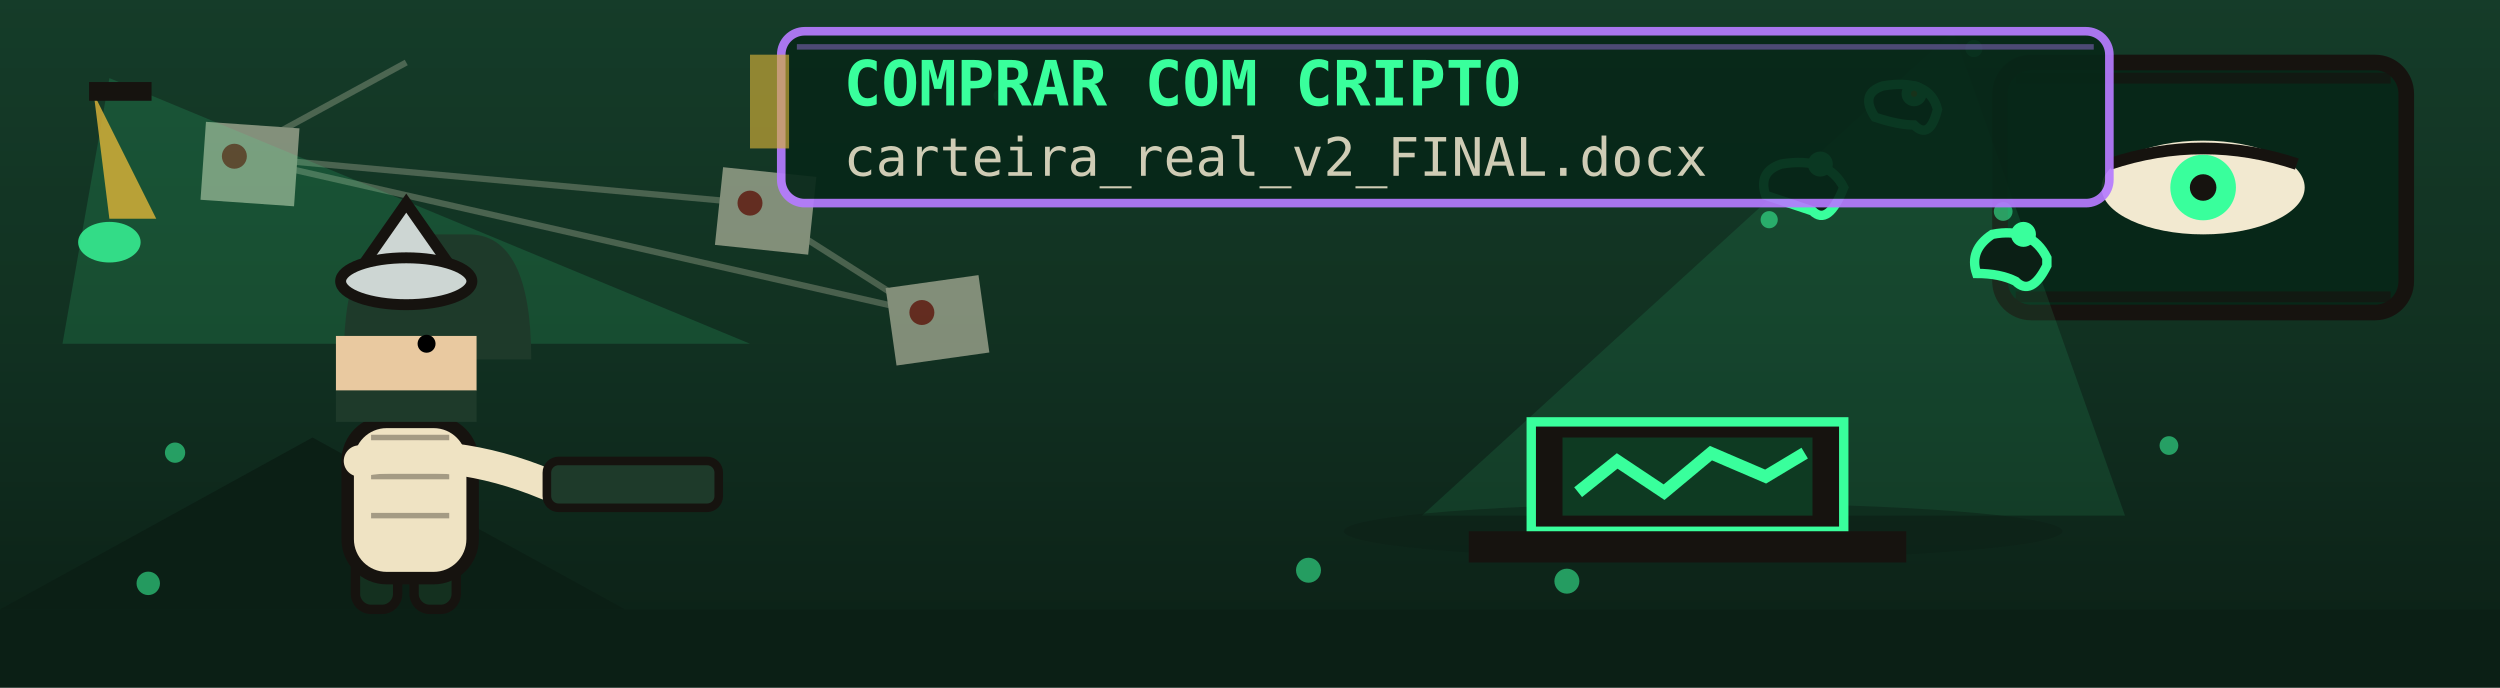
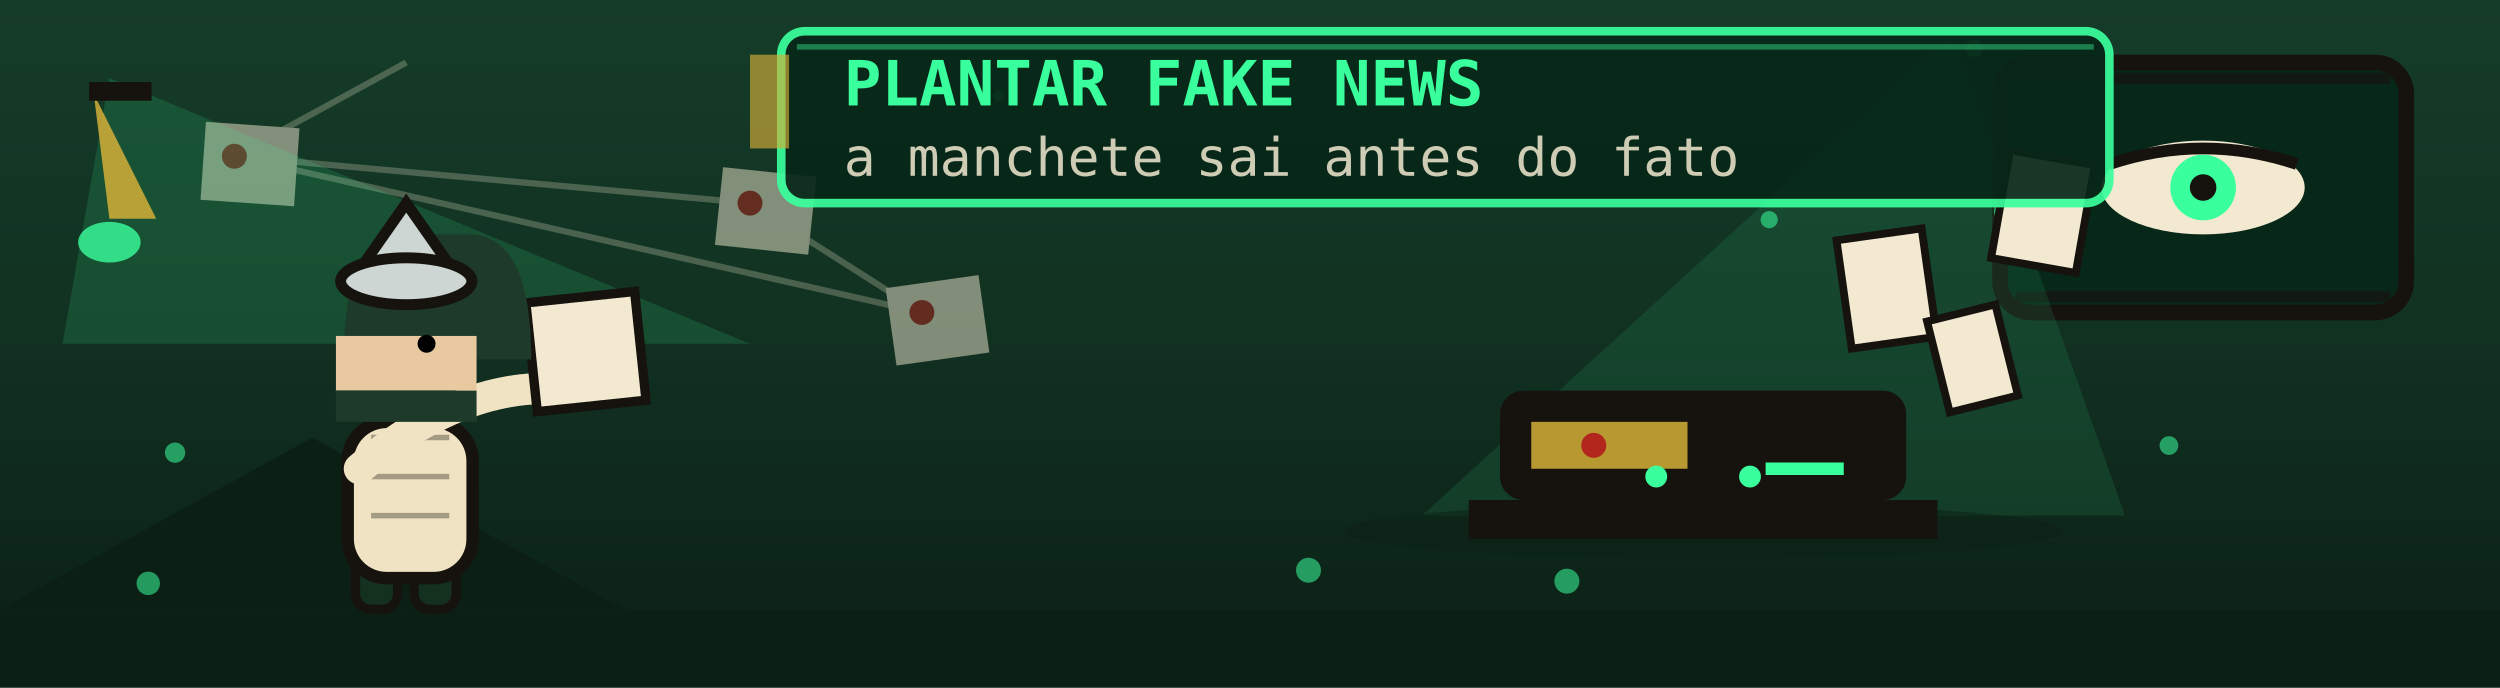
- <svg xmlns="http://www.w3.org/2000/svg" viewBox="0 0 320 88" preserveAspectRatio="xMidYMid slice" role="img" aria-label="COMPRAR COM CRIPTO">
+ <svg xmlns="http://www.w3.org/2000/svg" viewBox="0 0 320 88" preserveAspectRatio="xMidYMid slice" role="img" aria-label="PLANTAR FAKE NEWS">
  <defs>
    <linearGradient id="wall" x1="0" y1="0" x2="0" y2="1">
      <stop offset="0" stop-color="#17422E" />
      <stop offset="1" stop-color="#0B1F15" />
    </linearGradient>
  </defs>
  <rect width="320" height="88" fill="url(#wall)" />
  <rect y="0" width="320" height="44" fill="#12301F" opacity=".35" />
  <path d="M0 78 L40 56 L80 78 Z" fill="#0B1F15" />
  <rect y="78" width="320" height="10" fill="#0B1F15" />
  <g class="board" opacity=".5">
    <path d="M30 20 L96 26 M30 20 L118 40 M96 26 L118 40 M52 8 L30 20" stroke="#F2E9D0" stroke-width=".8" opacity=".5" />
    <rect x="92" y="22" width="12" height="10" fill="#F2E9D0" transform="rotate(6 98 27)" />
    <rect x="114" y="36" width="12" height="10" fill="#F2E9D0" transform="rotate(-8 120 41)" />
    <rect x="26" y="16" width="12" height="10" fill="#F2E9D0" transform="rotate(4 32 21)" />
    <circle cx="30" cy="20" r="1.6" fill="#B3261E" />
    <circle cx="96" cy="26" r="1.6" fill="#B3261E" />
    <circle cx="118" cy="40" r="1.6" fill="#B3261E" />
  </g>
  <g class="eye">
    <rect x="256" y="8" width="52" height="32" rx="4" fill="#072718" stroke="#16130F" stroke-width="2" />
    <path d="M258 10 h48 M258 38 h48" stroke="#16130F" stroke-width="1.4" opacity=".7" />
    <ellipse cx="282" cy="24" rx="13" ry="6" fill="#F2E9D0" />
    <circle cx="282" cy="24" r="4.2" fill="#39FF9C" />
    <circle cx="282" cy="24" r="1.7" fill="#16130F" />
    <path d="M270 21 q12 -4 24 0" fill="none" stroke="#16130F" stroke-width="1.5" />
  </g>
  <g class="beam" opacity=".14">
    <polygon points="14,10 8,44 96,44" fill="#39FF9C" />
  </g>
  <g class="spotlight" opacity=".10">
    <polygon points="250,4 182,66 272,66" fill="#39FF9C" />
  </g>
  <g class="lamp">
    <path d="M12 12 l8 16 h-6 z" fill="#D4AF37" opacity=".85" />
    <rect x="11.4" y="10.5" width="8" height="2.4" fill="#16130F" />
    <ellipse cx="14" cy="31" rx="4" ry="2.6" fill="#39FF9C" opacity=".8" />
  </g>
  <g class="dust" fill="#39FF9C">
    <circle cx="22.408" cy="57.94" r="1.3" opacity=".55" />
    <circle cx="226.456" cy="28.12" r="1.1" opacity=".55" />
    <circle cx="256.408" cy="27.07" r="1.2" opacity=".55" />
    <circle cx="200.56" cy="74.39" r="1.6" opacity=".55" />
    <circle cx="18.976" cy="74.67" r="1.5" opacity=".55" />
    <circle cx="167.488" cy="72.99" r="1.6" opacity=".55" />
    <circle cx="252.664" cy="6.21" r="1.1" opacity=".55" />
    <circle cx="277.624" cy="57.03" r="1.2" opacity=".55" />
    <circle cx="45.184" cy="67.6" r="0.7" opacity=".55" />
    <circle cx="127.864" cy="12.23" r="0.7" opacity=".55" />
  </g>
  <g class="char">
    <rect x="45.5" y="65" width="5.4" height="13" rx="2" fill="#14301F" stroke="#16130F" stroke-width="1.2" />
    <rect x="53" y="65" width="5.4" height="13" rx="2" fill="#14301F" stroke="#16130F" stroke-width="1.2" />
    <rect x="44.5" y="54" width="16" height="20" rx="5" fill="#EFE3C3" stroke="#16130F" stroke-width="1.6" />
    <path d="M47.5 56 l10 0 M47.5 61 l10 0 M47.5 66 l10 0" stroke="#16130F" stroke-width=".7" opacity=".35" />
-     <path d="M46 59 Q58 57 70 62" fill="none" stroke="#EFE3C3" stroke-width="4" stroke-linecap="round" />
-     <rect x="70" y="59" width="22" height="6" rx="1.5" fill="#1E3A2A" stroke="#16130F" stroke-width="1.1" />
+     <path d="M46 60 Q60 48 74 50" fill="none" stroke="#EFE3C3" stroke-width="4" stroke-linecap="round" />
+     <rect x="68" y="38" width="14" height="14" fill="#F2E9D0" stroke="#16130F" stroke-width="1.2" transform="rotate(-6 75 45)" />
    <path d="M44 46 q0 -16 8 -16 l8 0 q8 0 8 16 z" fill="#1E3A2A" />
    <rect x="43" y="43" width="18" height="7" fill="#E9C9A0" />
    <circle cx="54.6" cy="44" r="1.15" fill="{ink}" />
    <circle cx="54.6" cy="44" r=".4" fill="{paper}" />
    <rect x="43" y="50" width="18" height="4" fill="#1E3A2A" />
    <polygon points="45,36 52,26 59,36" fill="#CDD6D3" stroke="#16130F" stroke-width="1.4" />
    <ellipse cx="52" cy="36" rx="8.4" ry="3" fill="#CDD6D3" stroke="#16130F" stroke-width="1.4" />
  </g>
  <g class="spot spot-throb" transform="translate(20 16)">
    <ellipse cx="198" cy="52" rx="46" ry="3.6" fill="#0B1F15" opacity=".5" />
-     <rect x="176" y="38" width="40" height="14" fill="#16130F" stroke="#39FF9C" stroke-width="1.2" />
-     <rect x="180" y="40" width="32" height="10" fill="#0E3A22" />
-     <path d="M182 47 l5 -4 6 4 6 -5 7 3 5 -3" fill="none" stroke="#39FF9C" stroke-width="1.6" />
-     <rect x="168" y="52" width="56" height="4" fill="#16130F" />
+     <rect x="172" y="34" width="52" height="14" rx="3" fill="#16130F" />
+     <rect x="176" y="38" width="20" height="6" fill="#D4AF37" opacity=".85" />
+     <circle cx="184" cy="41" r="1.6" fill="#B3261E" />
+     <circle cx="204" cy="45" r="1.4" fill="#39FF9C" />
+     <circle cx="192" cy="45" r="1.4" fill="#39FF9C" />
+     <path d="M206 44 l10 0" stroke="#39FF9C" stroke-width="1.6" />
+     <rect x="168" y="48" width="60" height="5" fill="#16130F" />
  </g>
  <g class="prop prop-rise">
-     <g fill="#0B1F15" stroke="#39FF9C" stroke-width="1.2">
-       <path d="M236 24 q-2 -4 -8 -3 q-3 1 -2 4 q3 1 6 2 q2 2 4 -3 z" />
-       <circle cx="233" cy="21" r="1" fill="#39FF9C" />
-       <path d="M262 33 q-2 -4 -7 -3 q-3 2 -2 5 q3 0 5 1 q2 2 4 -2 z" />
-       <circle cx="259" cy="30" r="1" fill="#39FF9C" />
-       <path d="M248 14 q-1 -4 -7 -3 q-3 1 -1 4 q3 1 5 1 q2 2 3 -2 z" />
-       <circle cx="245" cy="12" r="1" fill="#D4AF37" />
+     <g fill="#F2E9D0" stroke="#16130F" stroke-width="1">
+       <rect x="236" y="30" width="11" height="14" transform="rotate(-8 241 37)" />
+       <rect x="256" y="20" width="11" height="14" transform="rotate(10 261 27)" />
+       <rect x="248" y="40" width="9" height="12" transform="rotate(-14 252 46)" />
    </g>
  </g>
  <g class="tag">
-     <rect x="100" y="4" width="170" height="22" rx="3" fill="#072718" stroke="#B57BFF" stroke-width="1.1" opacity=".92" />
-     <path d="M102 6 h166" stroke="#B57BFF" stroke-width=".7" opacity=".4" />
+     <rect x="100" y="4" width="170" height="22" rx="3" fill="#072718" stroke="#39FF9C" stroke-width="1.1" opacity=".92" />
+     <path d="M102 6 h166" stroke="#39FF9C" stroke-width=".7" opacity=".4" />
    <rect x="96" y="7" width="5" height="12" fill="#D4AF37" opacity=".65" />
-     <text x="108" y="13.5" font-family="monospace" font-size="8" font-weight="700" fill="#39FF9C">COMPRAR COM CRIPTO</text>
-     <text x="108" y="22.5" font-family="monospace" font-size="6.8" fill="#F2E9D0" opacity=".85">carteira_real_v2_FINAL.docx</text>
+     <text x="108" y="13.5" font-family="monospace" font-size="8" font-weight="700" fill="#39FF9C">PLANTAR FAKE NEWS</text>
+     <text x="108" y="22.5" font-family="monospace" font-size="6.8" fill="#F2E9D0" opacity=".85">a manchete sai antes do fato</text>
  </g>
</svg>
